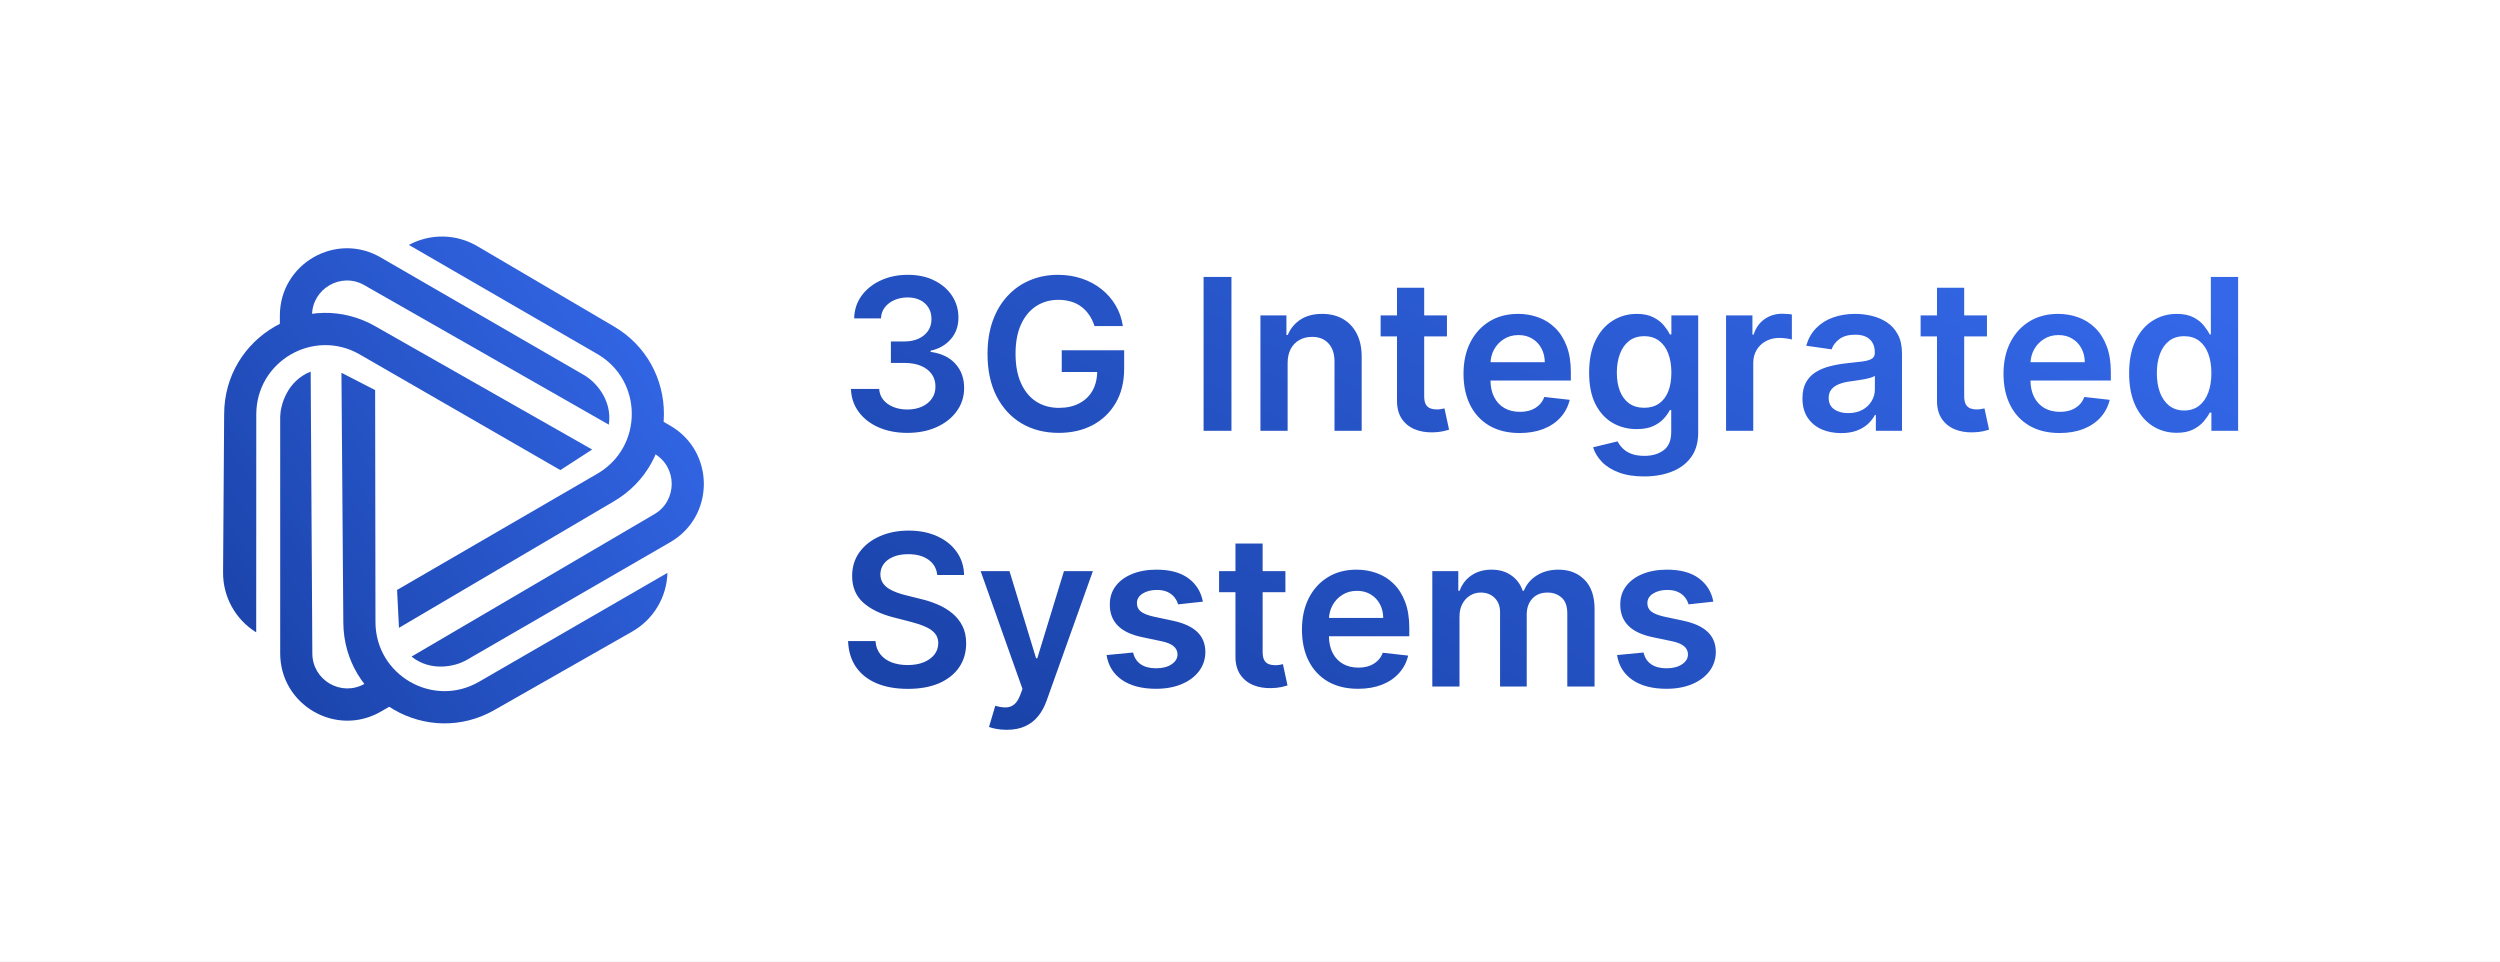
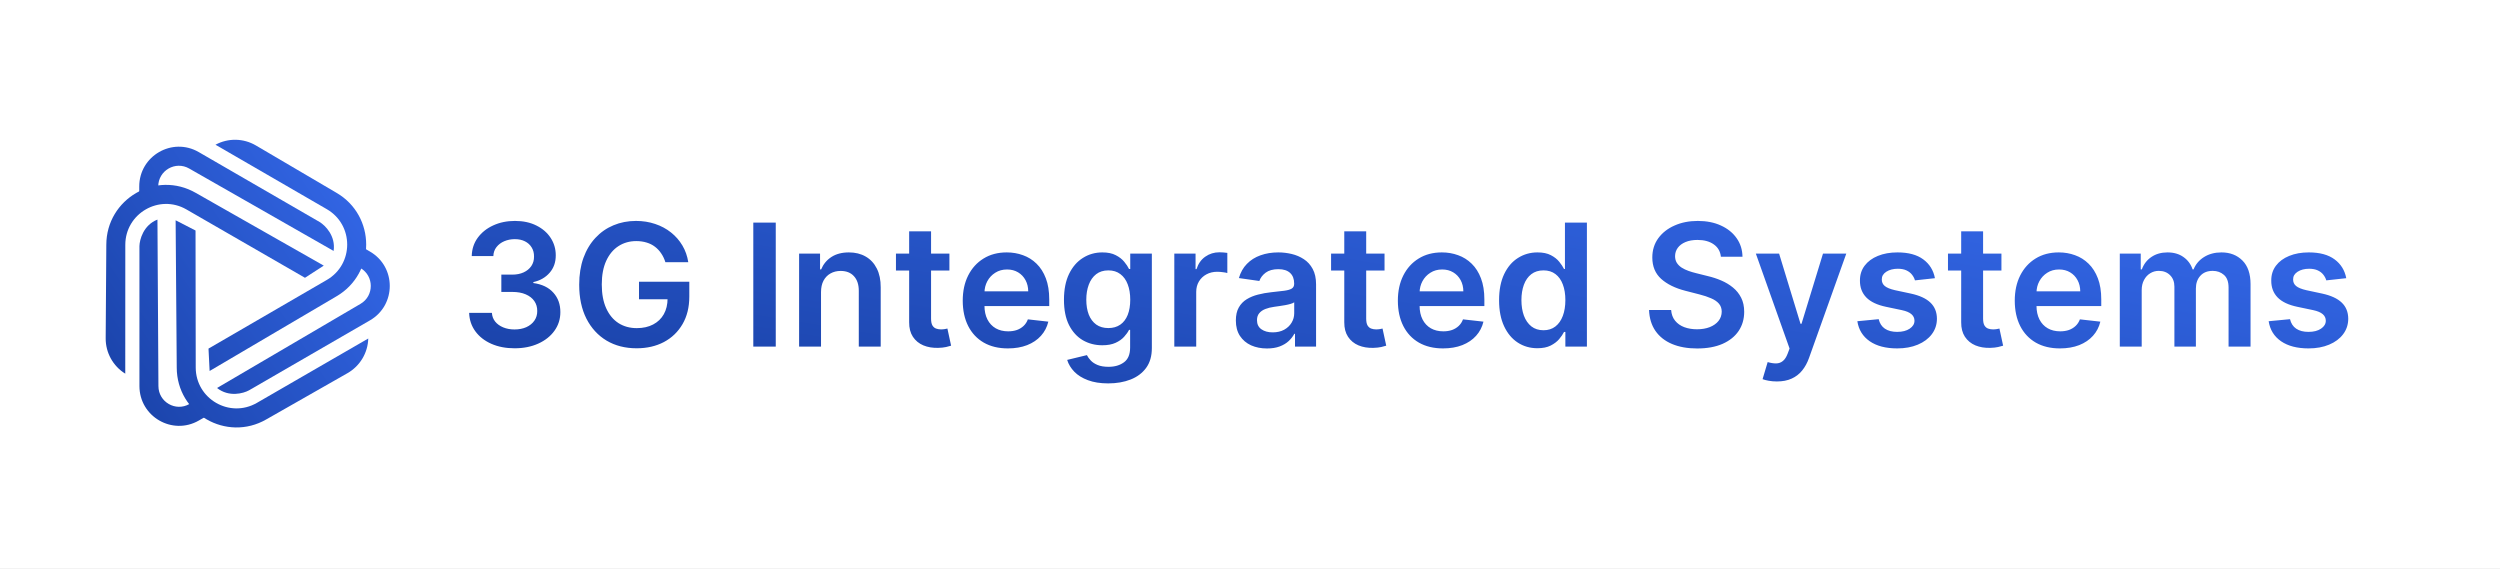
- <svg xmlns="http://www.w3.org/2000/svg" width="1300" height="500" viewBox="0 0 1300 500" fill="none">
-   <rect width="1300" height="500" fill="white" />
-   <path d="M471.82 225.094C466.195 225.094 461.195 224.13 456.82 222.203C452.471 220.276 449.034 217.594 446.508 214.156C443.982 210.719 442.641 206.747 442.484 202.242H457.172C457.302 204.404 458.018 206.292 459.32 207.906C460.622 209.495 462.354 210.732 464.516 211.617C466.677 212.503 469.099 212.945 471.781 212.945C474.646 212.945 477.185 212.451 479.398 211.461C481.612 210.445 483.344 209.039 484.594 207.242C485.844 205.445 486.456 203.375 486.43 201.031C486.456 198.609 485.831 196.474 484.555 194.625C483.279 192.776 481.43 191.331 479.008 190.289C476.612 189.247 473.721 188.727 470.336 188.727H463.266V177.555H470.336C473.122 177.555 475.557 177.073 477.641 176.109C479.75 175.146 481.404 173.792 482.602 172.047C483.799 170.276 484.385 168.232 484.359 165.914C484.385 163.648 483.878 161.682 482.836 160.016C481.82 158.323 480.375 157.008 478.5 156.07C476.651 155.133 474.477 154.664 471.977 154.664C469.529 154.664 467.263 155.107 465.18 155.992C463.096 156.878 461.417 158.141 460.141 159.781C458.865 161.396 458.188 163.323 458.109 165.562H444.164C444.268 161.083 445.557 157.151 448.031 153.766C450.531 150.354 453.865 147.698 458.031 145.797C462.198 143.87 466.872 142.906 472.055 142.906C477.393 142.906 482.029 143.909 485.961 145.914C489.919 147.893 492.979 150.562 495.141 153.922C497.302 157.281 498.383 160.992 498.383 165.055C498.409 169.56 497.081 173.336 494.398 176.383C491.742 179.43 488.253 181.422 483.93 182.359V182.984C489.555 183.766 493.865 185.849 496.859 189.234C499.88 192.594 501.378 196.773 501.352 201.773C501.352 206.253 500.076 210.263 497.523 213.805C494.997 217.32 491.508 220.081 487.055 222.086C482.628 224.091 477.549 225.094 471.82 225.094ZM569.135 169.547C568.484 167.437 567.585 165.549 566.439 163.883C565.32 162.19 563.965 160.745 562.377 159.547C560.814 158.349 559.018 157.451 556.986 156.852C554.955 156.227 552.742 155.914 550.346 155.914C546.049 155.914 542.221 156.995 538.861 159.156C535.502 161.318 532.859 164.495 530.932 168.687C529.031 172.854 528.08 177.932 528.08 183.922C528.08 189.964 529.031 195.081 530.932 199.273C532.833 203.466 535.476 206.656 538.861 208.844C542.247 211.005 546.179 212.086 550.658 212.086C554.721 212.086 558.236 211.305 561.205 209.742C564.2 208.18 566.505 205.966 568.119 203.102C569.734 200.211 570.541 196.826 570.541 192.945L573.822 193.453H552.104V182.125H584.564V191.734C584.564 198.583 583.106 204.508 580.189 209.508C577.273 214.508 573.262 218.362 568.158 221.07C563.054 223.753 557.195 225.094 550.58 225.094C543.21 225.094 536.739 223.44 531.166 220.133C525.619 216.799 521.283 212.073 518.158 205.953C515.059 199.807 513.51 192.516 513.51 184.078C513.51 177.62 514.421 171.852 516.244 166.773C518.093 161.695 520.671 157.385 523.979 153.844C527.286 150.276 531.166 147.568 535.619 145.719C540.072 143.844 544.916 142.906 550.15 142.906C554.577 142.906 558.705 143.557 562.533 144.859C566.361 146.135 569.76 147.958 572.729 150.328C575.723 152.698 578.184 155.51 580.111 158.766C582.038 162.021 583.301 165.615 583.9 169.547H569.135ZM640.355 144V224H625.863V144H640.355ZM669.564 188.844V224H655.424V164H668.939V174.195H669.643C671.023 170.836 673.223 168.167 676.244 166.187C679.291 164.208 683.054 163.219 687.533 163.219C691.674 163.219 695.281 164.104 698.354 165.875C701.452 167.646 703.848 170.211 705.541 173.57C707.26 176.93 708.106 181.005 708.08 185.797V224H693.939V187.984C693.939 183.974 692.898 180.836 690.814 178.57C688.757 176.305 685.906 175.172 682.26 175.172C679.786 175.172 677.585 175.719 675.658 176.812C673.757 177.88 672.26 179.43 671.166 181.461C670.098 183.492 669.564 185.953 669.564 188.844ZM752.416 164V174.937H717.924V164H752.416ZM726.439 149.625H740.58V205.953C740.58 207.854 740.867 209.313 741.439 210.328C742.038 211.318 742.82 211.995 743.783 212.359C744.747 212.724 745.814 212.906 746.986 212.906C747.872 212.906 748.679 212.841 749.408 212.711C750.163 212.581 750.736 212.464 751.127 212.359L753.51 223.414C752.755 223.674 751.674 223.961 750.268 224.273C748.887 224.586 747.195 224.768 745.189 224.82C741.648 224.924 738.458 224.391 735.619 223.219C732.781 222.021 730.528 220.172 728.861 217.672C727.221 215.172 726.413 212.047 726.439 208.297V149.625ZM790.16 225.172C784.145 225.172 778.949 223.922 774.574 221.422C770.225 218.896 766.879 215.328 764.535 210.719C762.191 206.083 761.02 200.628 761.02 194.352C761.02 188.18 762.191 182.763 764.535 178.102C766.905 173.414 770.212 169.768 774.457 167.164C778.702 164.534 783.689 163.219 789.418 163.219C793.116 163.219 796.605 163.818 799.887 165.016C803.194 166.187 806.111 168.01 808.637 170.484C811.189 172.958 813.194 176.109 814.652 179.937C816.111 183.74 816.84 188.271 816.84 193.531V197.867H767.66V188.336H803.285C803.259 185.628 802.673 183.219 801.527 181.109C800.382 178.974 798.78 177.294 796.723 176.07C794.691 174.846 792.322 174.234 789.613 174.234C786.723 174.234 784.184 174.937 781.996 176.344C779.809 177.724 778.103 179.547 776.879 181.812C775.681 184.052 775.069 186.513 775.043 189.195V197.516C775.043 201.005 775.681 204 776.957 206.5C778.233 208.974 780.017 210.875 782.309 212.203C784.6 213.505 787.283 214.156 790.355 214.156C792.413 214.156 794.275 213.87 795.941 213.297C797.608 212.698 799.053 211.826 800.277 210.68C801.501 209.534 802.426 208.115 803.051 206.422L816.254 207.906C815.421 211.396 813.832 214.443 811.488 217.047C809.171 219.625 806.202 221.63 802.582 223.062C798.962 224.469 794.822 225.172 790.16 225.172ZM854.896 247.75C849.818 247.75 845.456 247.06 841.811 245.68C838.165 244.326 835.235 242.503 833.021 240.211C830.808 237.919 829.271 235.38 828.412 232.594L841.146 229.508C841.719 230.68 842.553 231.839 843.646 232.984C844.74 234.156 846.212 235.12 848.061 235.875C849.936 236.656 852.292 237.047 855.131 237.047C859.141 237.047 862.462 236.07 865.092 234.117C867.722 232.19 869.037 229.013 869.037 224.586V213.219H868.334C867.605 214.677 866.537 216.174 865.131 217.711C863.751 219.247 861.915 220.536 859.623 221.578C857.357 222.62 854.506 223.141 851.068 223.141C846.459 223.141 842.279 222.06 838.529 219.898C834.805 217.711 831.837 214.456 829.623 210.133C827.436 205.784 826.342 200.341 826.342 193.805C826.342 187.216 827.436 181.656 829.623 177.125C831.837 172.568 834.818 169.117 838.568 166.773C842.318 164.404 846.498 163.219 851.107 163.219C854.623 163.219 857.514 163.818 859.779 165.016C862.071 166.187 863.894 167.607 865.248 169.273C866.602 170.914 867.631 172.464 868.334 173.922H869.115V164H883.061V224.977C883.061 230.107 881.837 234.352 879.389 237.711C876.941 241.07 873.594 243.583 869.35 245.25C865.105 246.917 860.287 247.75 854.896 247.75ZM855.014 212.047C858.008 212.047 860.561 211.318 862.67 209.859C864.779 208.401 866.381 206.305 867.475 203.57C868.568 200.836 869.115 197.555 869.115 193.727C869.115 189.951 868.568 186.643 867.475 183.805C866.407 180.966 864.818 178.766 862.709 177.203C860.626 175.615 858.061 174.82 855.014 174.82C851.863 174.82 849.232 175.641 847.123 177.281C845.014 178.922 843.425 181.174 842.357 184.039C841.29 186.878 840.756 190.107 840.756 193.727C840.756 197.398 841.29 200.615 842.357 203.375C843.451 206.109 845.053 208.245 847.162 209.781C849.298 211.292 851.915 212.047 855.014 212.047ZM897.553 224V164H911.264V174H911.889C912.982 170.536 914.857 167.867 917.514 165.992C920.196 164.091 923.256 163.141 926.693 163.141C927.475 163.141 928.347 163.18 929.311 163.258C930.3 163.31 931.12 163.401 931.771 163.531V176.539C931.173 176.331 930.222 176.148 928.92 175.992C927.644 175.81 926.407 175.719 925.209 175.719C922.631 175.719 920.313 176.279 918.256 177.398C916.225 178.492 914.623 180.016 913.451 181.969C912.279 183.922 911.693 186.174 911.693 188.727V224H897.553ZM957.357 225.211C953.555 225.211 950.131 224.534 947.084 223.18C944.063 221.799 941.667 219.768 939.896 217.086C938.152 214.404 937.279 211.096 937.279 207.164C937.279 203.779 937.904 200.979 939.154 198.766C940.404 196.552 942.11 194.781 944.271 193.453C946.433 192.125 948.868 191.122 951.576 190.445C954.311 189.742 957.136 189.234 960.053 188.922C963.568 188.557 966.42 188.232 968.607 187.945C970.795 187.633 972.383 187.164 973.373 186.539C974.389 185.888 974.896 184.885 974.896 183.531V183.297C974.896 180.354 974.024 178.076 972.279 176.461C970.535 174.846 968.021 174.039 964.74 174.039C961.277 174.039 958.529 174.794 956.498 176.305C954.493 177.815 953.139 179.599 952.436 181.656L939.232 179.781C940.274 176.135 941.993 173.089 944.389 170.641C946.785 168.167 949.714 166.318 953.178 165.094C956.641 163.844 960.469 163.219 964.662 163.219C967.553 163.219 970.43 163.557 973.295 164.234C976.16 164.911 978.777 166.031 981.146 167.594C983.516 169.13 985.417 171.227 986.85 173.883C988.308 176.539 989.037 179.859 989.037 183.844V224H975.443V215.758H974.975C974.115 217.424 972.904 218.987 971.342 220.445C969.805 221.878 967.865 223.036 965.521 223.922C963.204 224.781 960.482 225.211 957.357 225.211ZM961.029 214.82C963.868 214.82 966.329 214.26 968.412 213.141C970.495 211.995 972.097 210.484 973.217 208.609C974.363 206.734 974.936 204.69 974.936 202.477V195.406C974.493 195.771 973.738 196.109 972.67 196.422C971.628 196.734 970.456 197.008 969.154 197.242C967.852 197.477 966.563 197.685 965.287 197.867C964.011 198.049 962.904 198.206 961.967 198.336C959.857 198.622 957.969 199.091 956.303 199.742C954.636 200.393 953.321 201.305 952.357 202.477C951.394 203.622 950.912 205.107 950.912 206.93C950.912 209.534 951.863 211.5 953.764 212.828C955.665 214.156 958.087 214.82 961.029 214.82ZM1033.22 164V174.937H998.725V164H1033.22ZM1007.24 149.625H1021.38V205.953C1021.38 207.854 1021.67 209.313 1022.24 210.328C1022.84 211.318 1023.62 211.995 1024.58 212.359C1025.55 212.724 1026.62 212.906 1027.79 212.906C1028.67 212.906 1029.48 212.841 1030.21 212.711C1030.96 212.581 1031.54 212.464 1031.93 212.359L1034.31 223.414C1033.56 223.674 1032.47 223.961 1031.07 224.273C1029.69 224.586 1028 224.768 1025.99 224.82C1022.45 224.924 1019.26 224.391 1016.42 223.219C1013.58 222.021 1011.33 220.172 1009.66 217.672C1008.02 215.172 1007.21 212.047 1007.24 208.297V149.625ZM1070.96 225.172C1064.95 225.172 1059.75 223.922 1055.38 221.422C1051.03 218.896 1047.68 215.328 1045.34 210.719C1042.99 206.083 1041.82 200.628 1041.82 194.352C1041.82 188.18 1042.99 182.763 1045.34 178.102C1047.71 173.414 1051.01 169.768 1055.26 167.164C1059.5 164.534 1064.49 163.219 1070.22 163.219C1073.92 163.219 1077.41 163.818 1080.69 165.016C1083.99 166.187 1086.91 168.01 1089.44 170.484C1091.99 172.958 1093.99 176.109 1095.45 179.937C1096.91 183.74 1097.64 188.271 1097.64 193.531V197.867H1048.46V188.336H1084.09C1084.06 185.628 1083.47 183.219 1082.33 181.109C1081.18 178.974 1079.58 177.294 1077.52 176.07C1075.49 174.846 1073.12 174.234 1070.41 174.234C1067.52 174.234 1064.98 174.937 1062.8 176.344C1060.61 177.724 1058.9 179.547 1057.68 181.812C1056.48 184.052 1055.87 186.513 1055.84 189.195V197.516C1055.84 201.005 1056.48 204 1057.76 206.5C1059.03 208.974 1060.82 210.875 1063.11 212.203C1065.4 213.505 1068.08 214.156 1071.16 214.156C1073.21 214.156 1075.08 213.87 1076.74 213.297C1078.41 212.698 1079.85 211.826 1081.08 210.68C1082.3 209.534 1083.23 208.115 1083.85 206.422L1097.05 207.906C1096.22 211.396 1094.63 214.443 1092.29 217.047C1089.97 219.625 1087 221.63 1083.38 223.062C1079.76 224.469 1075.62 225.172 1070.96 225.172ZM1131.87 225.055C1127.16 225.055 1122.94 223.844 1119.21 221.422C1115.49 219 1112.55 215.484 1110.38 210.875C1108.22 206.266 1107.14 200.667 1107.14 194.078C1107.14 187.411 1108.24 181.786 1110.42 177.203C1112.64 172.594 1115.62 169.117 1119.37 166.773C1123.12 164.404 1127.3 163.219 1131.91 163.219C1135.42 163.219 1138.31 163.818 1140.58 165.016C1142.85 166.187 1144.64 167.607 1145.97 169.273C1147.3 170.914 1148.33 172.464 1149.06 173.922H1149.64V144H1163.82V224H1149.92V214.547H1149.06C1148.33 216.005 1147.27 217.555 1145.89 219.195C1144.51 220.81 1142.69 222.19 1140.42 223.336C1138.16 224.482 1135.31 225.055 1131.87 225.055ZM1135.81 213.453C1138.81 213.453 1141.36 212.646 1143.47 211.031C1145.58 209.391 1147.18 207.112 1148.28 204.195C1149.37 201.279 1149.92 197.88 1149.92 194C1149.92 190.12 1149.37 186.747 1148.28 183.883C1147.21 181.018 1145.62 178.792 1143.51 177.203C1141.43 175.615 1138.86 174.82 1135.81 174.82C1132.66 174.82 1130.03 175.641 1127.92 177.281C1125.81 178.922 1124.23 181.187 1123.16 184.078C1122.09 186.969 1121.56 190.276 1121.56 194C1121.56 197.75 1122.09 201.096 1123.16 204.039C1124.25 206.956 1125.85 209.26 1127.96 210.953C1130.1 212.62 1132.72 213.453 1135.81 213.453ZM487.367 298.992C487.003 295.581 485.466 292.924 482.758 291.023C480.076 289.122 476.586 288.172 472.289 288.172C469.268 288.172 466.677 288.628 464.516 289.539C462.354 290.451 460.701 291.687 459.555 293.25C458.409 294.812 457.823 296.596 457.797 298.602C457.797 300.268 458.174 301.714 458.93 302.937C459.711 304.161 460.766 305.203 462.094 306.062C463.422 306.896 464.893 307.599 466.508 308.172C468.122 308.745 469.75 309.227 471.391 309.617L478.891 311.492C481.911 312.195 484.815 313.146 487.602 314.344C490.414 315.542 492.927 317.052 495.141 318.875C497.38 320.698 499.151 322.898 500.453 325.477C501.755 328.055 502.406 331.076 502.406 334.539C502.406 339.227 501.208 343.354 498.813 346.922C496.417 350.464 492.953 353.237 488.422 355.242C483.917 357.221 478.461 358.211 472.055 358.211C465.831 358.211 460.427 357.247 455.844 355.32C451.286 353.393 447.719 350.581 445.141 346.883C442.589 343.185 441.208 338.68 441 333.367H455.258C455.466 336.154 456.326 338.471 457.836 340.32C459.346 342.169 461.313 343.549 463.734 344.461C466.182 345.372 468.917 345.828 471.938 345.828C475.089 345.828 477.849 345.359 480.219 344.422C482.615 343.458 484.49 342.13 485.844 340.437C487.198 338.719 487.888 336.714 487.914 334.422C487.888 332.339 487.276 330.62 486.078 329.266C484.88 327.885 483.201 326.74 481.039 325.828C478.904 324.891 476.404 324.057 473.539 323.328L464.438 320.984C457.849 319.292 452.641 316.727 448.813 313.289C445.01 309.826 443.109 305.229 443.109 299.5C443.109 294.786 444.385 290.659 446.938 287.117C449.516 283.576 453.018 280.828 457.445 278.875C461.872 276.896 466.885 275.906 472.484 275.906C478.161 275.906 483.135 276.896 487.406 278.875C491.703 280.828 495.076 283.549 497.523 287.039C499.971 290.503 501.234 294.487 501.312 298.992H487.367ZM523.49 379.5C521.563 379.5 519.779 379.344 518.139 379.031C516.524 378.745 515.235 378.406 514.271 378.016L517.553 367C519.61 367.599 521.446 367.885 523.061 367.859C524.675 367.833 526.094 367.326 527.318 366.336C528.568 365.372 529.623 363.758 530.482 361.492L531.693 358.25L509.936 297H524.936L538.764 342.312H539.389L553.256 297H568.295L544.271 364.266C543.152 367.443 541.667 370.164 539.818 372.43C537.969 374.721 535.704 376.466 533.021 377.664C530.365 378.888 527.188 379.5 523.49 379.5ZM625.502 312.859L612.611 314.266C612.247 312.964 611.609 311.74 610.697 310.594C609.812 309.448 608.614 308.523 607.104 307.82C605.593 307.117 603.744 306.766 601.557 306.766C598.614 306.766 596.14 307.404 594.135 308.68C592.156 309.956 591.179 311.609 591.205 313.641C591.179 315.385 591.817 316.805 593.119 317.898C594.447 318.992 596.635 319.891 599.682 320.594L609.916 322.781C615.593 324.005 619.812 325.945 622.572 328.602C625.359 331.258 626.765 334.734 626.791 339.031C626.765 342.807 625.658 346.141 623.471 349.031C621.309 351.896 618.301 354.135 614.447 355.75C610.593 357.365 606.166 358.172 601.166 358.172C593.822 358.172 587.911 356.635 583.432 353.562C578.952 350.464 576.283 346.154 575.424 340.633L589.213 339.305C589.838 342.013 591.166 344.057 593.197 345.437C595.229 346.818 597.872 347.508 601.127 347.508C604.486 347.508 607.182 346.818 609.213 345.437C611.27 344.057 612.299 342.352 612.299 340.32C612.299 338.602 611.635 337.182 610.307 336.062C609.005 334.943 606.973 334.083 604.213 333.484L593.979 331.336C588.223 330.138 583.965 328.12 581.205 325.281C578.445 322.417 577.077 318.797 577.104 314.422C577.077 310.724 578.08 307.521 580.111 304.812C582.169 302.078 585.02 299.969 588.666 298.484C592.338 296.974 596.57 296.219 601.361 296.219C608.393 296.219 613.926 297.716 617.963 300.711C622.025 303.706 624.538 307.755 625.502 312.859ZM668.412 297V307.937H633.92V297H668.412ZM642.436 282.625H656.576V338.953C656.576 340.854 656.863 342.313 657.436 343.328C658.035 344.318 658.816 344.995 659.779 345.359C660.743 345.724 661.811 345.906 662.982 345.906C663.868 345.906 664.675 345.841 665.404 345.711C666.16 345.581 666.732 345.464 667.123 345.359L669.506 356.414C668.751 356.674 667.67 356.961 666.264 357.273C664.883 357.586 663.191 357.768 661.186 357.82C657.644 357.924 654.454 357.391 651.615 356.219C648.777 355.021 646.524 353.172 644.857 350.672C643.217 348.172 642.41 345.047 642.436 341.297V282.625ZM706.156 358.172C700.141 358.172 694.945 356.922 690.57 354.422C686.221 351.896 682.875 348.328 680.531 343.719C678.188 339.083 677.016 333.628 677.016 327.352C677.016 321.18 678.188 315.763 680.531 311.102C682.901 306.414 686.208 302.768 690.453 300.164C694.698 297.534 699.685 296.219 705.414 296.219C709.112 296.219 712.602 296.818 715.883 298.016C719.19 299.187 722.107 301.01 724.633 303.484C727.185 305.958 729.19 309.109 730.648 312.937C732.107 316.74 732.836 321.271 732.836 326.531V330.867H683.656V321.336H719.281C719.255 318.628 718.669 316.219 717.523 314.109C716.378 311.974 714.776 310.294 712.719 309.07C710.688 307.846 708.318 307.234 705.609 307.234C702.719 307.234 700.18 307.937 697.992 309.344C695.805 310.724 694.099 312.547 692.875 314.812C691.677 317.052 691.065 319.513 691.039 322.195V330.516C691.039 334.005 691.677 337 692.953 339.5C694.229 341.974 696.013 343.875 698.305 345.203C700.596 346.505 703.279 347.156 706.352 347.156C708.409 347.156 710.271 346.87 711.938 346.297C713.604 345.698 715.049 344.826 716.273 343.68C717.497 342.534 718.422 341.115 719.047 339.422L732.25 340.906C731.417 344.396 729.828 347.443 727.484 350.047C725.167 352.625 722.198 354.63 718.578 356.062C714.958 357.469 710.818 358.172 706.156 358.172ZM744.799 357V297H758.314V307.195H759.018C760.268 303.758 762.338 301.076 765.229 299.148C768.119 297.195 771.57 296.219 775.58 296.219C779.643 296.219 783.067 297.208 785.854 299.187C788.666 301.141 790.645 303.81 791.791 307.195H792.416C793.744 303.862 795.984 301.206 799.135 299.227C802.312 297.221 806.075 296.219 810.424 296.219C815.945 296.219 820.45 297.964 823.939 301.453C827.429 304.943 829.174 310.034 829.174 316.727V357H814.994V318.914C814.994 315.19 814.005 312.469 812.025 310.75C810.046 309.005 807.624 308.133 804.76 308.133C801.348 308.133 798.679 309.201 796.752 311.336C794.851 313.445 793.9 316.193 793.9 319.578V357H780.033V318.328C780.033 315.229 779.096 312.755 777.221 310.906C775.372 309.057 772.95 308.133 769.955 308.133C767.924 308.133 766.075 308.654 764.408 309.695C762.742 310.711 761.413 312.156 760.424 314.031C759.434 315.88 758.939 318.042 758.939 320.516V357H744.799ZM890.941 312.859L878.051 314.266C877.686 312.964 877.048 311.74 876.137 310.594C875.251 309.448 874.053 308.523 872.543 307.82C871.033 307.117 869.184 306.766 866.996 306.766C864.053 306.766 861.579 307.404 859.574 308.68C857.595 309.956 856.618 311.609 856.645 313.641C856.618 315.385 857.257 316.805 858.559 317.898C859.887 318.992 862.074 319.891 865.121 320.594L875.355 322.781C881.033 324.005 885.251 325.945 888.012 328.602C890.798 331.258 892.204 334.734 892.23 339.031C892.204 342.807 891.098 346.141 888.91 349.031C886.749 351.896 883.741 354.135 879.887 355.75C876.033 357.365 871.605 358.172 866.605 358.172C859.262 358.172 853.35 356.635 848.871 353.562C844.392 350.464 841.723 346.154 840.863 340.633L854.652 339.305C855.277 342.013 856.605 344.057 858.637 345.437C860.668 346.818 863.311 347.508 866.566 347.508C869.926 347.508 872.621 346.818 874.652 345.437C876.71 344.057 877.738 342.352 877.738 340.32C877.738 338.602 877.074 337.182 875.746 336.062C874.444 334.943 872.413 334.083 869.652 333.484L859.418 331.336C853.663 330.138 849.405 328.12 846.645 325.281C843.884 322.417 842.517 318.797 842.543 314.422C842.517 310.724 843.52 307.521 845.551 304.812C847.608 302.078 850.46 299.969 854.105 298.484C857.777 296.974 862.009 296.219 866.801 296.219C873.832 296.219 879.366 297.716 883.402 300.711C887.465 303.706 889.978 307.755 890.941 312.859Z" fill="url(#paint0_linear_47_21)" />
-   <path fill-rule="evenodd" clip-rule="evenodd" d="M310.601 184.085L212.623 127.361C223.763 121.331 237.238 121.568 248.16 127.986L318.962 169.586C353.98 189.86 354.01 240.495 319.015 260.809L207.464 326.464L206.481 306.765L310.636 246.32C334.511 232.461 334.491 197.916 310.601 184.085Z" fill="url(#paint1_linear_47_21)" />
-   <path fill-rule="evenodd" clip-rule="evenodd" d="M249.054 354.532L347.074 297.881C346.715 310.562 339.773 322.134 328.765 328.403L257.405 369.036C222.372 389.284 178.59 363.992 178.528 323.47L177.553 193.853L195.072 202.85L195.241 323.445C195.283 351.09 225.153 368.346 249.054 354.532Z" fill="url(#paint2_linear_47_21)" />
-   <path fill-rule="evenodd" clip-rule="evenodd" d="M133.271 215.45L133.229 328.825C122.447 322.174 115.915 310.364 116.001 297.678L116.558 215.444C116.573 174.923 160.326 149.58 195.382 169.787L307.908 233.75L291.372 244.452L187.048 184.301C163.131 170.515 133.281 187.805 133.271 215.45Z" fill="url(#paint3_linear_47_21)" />
-   <path d="M145.529 164.106C145.529 137.188 174.612 120.365 197.879 133.824L304.3 195.383C309.215 198.368 318.555 207.637 316.588 220.831L189.523 148.325C177.398 141.311 162.242 150.078 162.242 164.106V174.285L145.529 176.255L145.529 164.106Z" fill="url(#paint4_linear_47_21)" />
-   <path d="M198.052 370.02C174.785 383.478 145.702 366.655 145.702 339.738L145.702 216.619C145.825 210.861 149.167 198.123 161.554 193.232L162.415 339.738C162.415 353.765 177.571 362.532 189.696 355.518L198.494 350.429L208.554 363.945L198.052 370.02Z" fill="url(#paint5_linear_47_21)" />
-   <path d="M348.55 221.362C371.817 234.821 371.817 268.468 348.55 281.927L242.129 343.486C237.091 346.258 224.409 349.727 213.988 341.424L340.194 267.425C352.319 260.412 352.319 242.877 340.194 235.864L331.395 230.774L338.048 215.288L348.55 221.362Z" fill="url(#paint6_linear_47_21)" />
+ <svg xmlns="http://www.w3.org/2000/svg" width="2200" height="500" viewBox="0 0 2200 500" fill="none">
+   <rect width="2200" height="500" fill="white" />
+   <path d="M452.846 306.491C445.175 306.491 438.357 305.178 432.391 302.55C426.461 299.922 421.773 296.264 418.329 291.577C414.884 286.889 413.055 281.474 412.842 275.33H432.871C433.048 278.278 434.025 280.852 435.8 283.054C437.576 285.22 439.938 286.907 442.885 288.114C445.832 289.322 449.135 289.925 452.793 289.925C456.699 289.925 460.161 289.251 463.18 287.901C466.198 286.516 468.56 284.599 470.264 282.148C471.969 279.698 472.803 276.875 472.768 273.679C472.803 270.376 471.951 267.464 470.211 264.943C468.471 262.422 465.95 260.451 462.647 259.031C459.38 257.61 455.438 256.9 450.822 256.9H441.18V241.665H450.822C454.621 241.665 457.942 241.009 460.783 239.695C463.659 238.381 465.914 236.534 467.548 234.155C469.181 231.74 469.98 228.952 469.945 225.792C469.98 222.702 469.288 220.021 467.867 217.749C466.482 215.44 464.511 213.647 461.955 212.369C459.433 211.09 456.468 210.451 453.059 210.451C449.721 210.451 446.631 211.055 443.79 212.262C440.95 213.469 438.659 215.192 436.919 217.429C435.179 219.631 434.256 222.259 434.149 225.312H415.133C415.275 219.205 417.033 213.842 420.406 209.226C423.815 204.574 428.361 200.952 434.043 198.359C439.724 195.732 446.099 194.418 453.165 194.418C460.445 194.418 466.766 195.785 472.129 198.519C477.526 201.218 481.699 204.858 484.646 209.439C487.594 214.02 489.067 219.08 489.067 224.62C489.103 230.763 487.292 235.913 483.634 240.067C480.012 244.222 475.254 246.939 469.359 248.217V249.07C477.029 250.135 482.906 252.976 486.99 257.592C491.109 262.173 493.151 267.873 493.116 274.691C493.116 280.799 491.376 286.268 487.896 291.097C484.451 295.891 479.692 299.656 473.62 302.39C467.583 305.124 460.658 306.491 452.846 306.491ZM585.547 230.746C584.66 227.869 583.434 225.295 581.872 223.022C580.345 220.714 578.498 218.743 576.332 217.109C574.202 215.476 571.751 214.251 568.981 213.434C566.211 212.582 563.193 212.156 559.926 212.156C554.067 212.156 548.846 213.629 544.265 216.577C539.684 219.524 536.08 223.857 533.452 229.574C530.86 235.256 529.564 242.18 529.564 250.348C529.564 258.587 530.86 265.565 533.452 271.282C536.045 276.999 539.649 281.349 544.265 284.332C548.882 287.28 554.244 288.754 560.352 288.754C565.892 288.754 570.686 287.688 574.734 285.558C578.818 283.427 581.961 280.408 584.162 276.502C586.364 272.56 587.465 267.944 587.465 262.653L591.939 263.345H562.323V247.898H606.588V261.001C606.588 270.341 604.599 278.42 600.622 285.238C596.645 292.056 591.176 297.312 584.216 301.005C577.256 304.663 569.265 306.491 560.246 306.491C550.196 306.491 541.371 304.237 533.772 299.727C526.208 295.181 520.295 288.736 516.034 280.391C511.808 272.01 509.695 262.067 509.695 250.561C509.695 241.754 510.938 233.888 513.424 226.964C515.945 220.039 519.461 214.162 523.971 209.332C528.481 204.467 533.772 200.774 539.844 198.253C545.917 195.696 552.522 194.418 559.66 194.418C565.697 194.418 571.325 195.305 576.545 197.081C581.765 198.821 586.4 201.307 590.448 204.538C594.532 207.77 597.888 211.605 600.515 216.044C603.143 220.483 604.866 225.384 605.682 230.746H585.547ZM682.667 195.909V305H662.904V195.909H682.667ZM722.497 257.06V305H703.214V223.182H721.645V237.085H722.604C724.486 232.504 727.486 228.864 731.606 226.165C735.76 223.466 740.892 222.116 747 222.116C752.646 222.116 757.564 223.324 761.755 225.739C765.981 228.153 769.248 231.651 771.556 236.232C773.9 240.813 775.054 246.371 775.018 252.905V305H755.736V255.888C755.736 250.419 754.315 246.14 751.474 243.05C748.669 239.961 744.78 238.416 739.809 238.416C736.435 238.416 733.434 239.162 730.807 240.653C728.214 242.109 726.172 244.222 724.681 246.992C723.225 249.762 722.497 253.118 722.497 257.06ZM835.476 223.182V238.097H788.442V223.182H835.476ZM800.054 203.58H819.336V280.391C819.336 282.983 819.727 284.972 820.508 286.357C821.325 287.706 822.39 288.629 823.704 289.126C825.018 289.624 826.474 289.872 828.072 289.872C829.28 289.872 830.381 289.783 831.375 289.606C832.405 289.428 833.186 289.268 833.719 289.126L836.968 304.201C835.938 304.556 834.464 304.947 832.547 305.373C830.665 305.799 828.356 306.048 825.622 306.119C820.792 306.261 816.442 305.533 812.572 303.935C808.701 302.301 805.629 299.78 803.356 296.371C801.119 292.962 800.018 288.7 800.054 283.587V203.58ZM886.946 306.598C878.743 306.598 871.658 304.893 865.692 301.484C859.762 298.04 855.199 293.175 852.002 286.889C848.806 280.568 847.208 273.129 847.208 264.57C847.208 256.154 848.806 248.768 852.002 242.411C855.234 236.019 859.744 231.048 865.532 227.496C871.321 223.91 878.121 222.116 885.934 222.116C890.976 222.116 895.735 222.933 900.209 224.567C904.719 226.165 908.696 228.651 912.141 232.024C915.621 235.398 918.355 239.695 920.344 244.915C922.333 250.099 923.327 256.278 923.327 263.452V269.364H856.264V256.367H904.843C904.808 252.674 904.009 249.389 902.446 246.513C900.884 243.601 898.7 241.31 895.895 239.641C893.125 237.972 889.893 237.138 886.2 237.138C882.258 237.138 878.796 238.097 875.813 240.014C872.83 241.896 870.504 244.382 868.835 247.472C867.201 250.526 866.367 253.881 866.331 257.539V268.885C866.331 273.643 867.201 277.727 868.941 281.136C870.681 284.51 873.114 287.102 876.239 288.913C879.364 290.689 883.022 291.577 887.212 291.577C890.017 291.577 892.556 291.186 894.829 290.405C897.102 289.588 899.073 288.398 900.742 286.836C902.411 285.273 903.672 283.338 904.524 281.03L922.528 283.054C921.392 287.812 919.225 291.967 916.029 295.518C912.869 299.034 908.821 301.768 903.885 303.722C898.949 305.639 893.302 306.598 886.946 306.598ZM975.222 337.386C968.298 337.386 962.35 336.445 957.378 334.563C952.406 332.717 948.411 330.231 945.393 327.106C942.374 323.981 940.279 320.518 939.107 316.719L956.472 312.511C957.254 314.109 958.39 315.689 959.882 317.251C961.373 318.849 963.379 320.163 965.901 321.193C968.458 322.259 971.671 322.791 975.542 322.791C981.011 322.791 985.539 321.46 989.125 318.796C992.712 316.168 994.505 311.836 994.505 305.799V290.298H993.546C992.552 292.287 991.096 294.329 989.178 296.424C987.296 298.519 984.793 300.277 981.668 301.697C978.578 303.118 974.69 303.828 970.002 303.828C963.717 303.828 958.017 302.354 952.904 299.407C947.825 296.424 943.777 291.985 940.759 286.09C937.776 280.16 936.284 272.738 936.284 263.825C936.284 254.84 937.776 247.259 940.759 241.08C943.777 234.865 947.843 230.16 952.957 226.964C958.07 223.732 963.77 222.116 970.056 222.116C974.85 222.116 978.791 222.933 981.881 224.567C985.006 226.165 987.492 228.1 989.338 230.373C991.185 232.61 992.588 234.723 993.546 236.712H994.612V223.182H1013.63V306.332C1013.63 313.327 1011.96 319.116 1008.62 323.697C1005.28 328.278 1000.72 331.705 994.931 333.977C989.143 336.25 982.573 337.386 975.222 337.386ZM975.382 288.7C979.466 288.7 982.946 287.706 985.823 285.717C988.699 283.729 990.883 280.87 992.374 277.141C993.866 273.413 994.612 268.938 994.612 263.718C994.612 258.569 993.866 254.059 992.374 250.188C990.919 246.317 988.752 243.317 985.876 241.186C983.035 239.02 979.537 237.937 975.382 237.937C971.085 237.937 967.499 239.055 964.622 241.293C961.746 243.53 959.58 246.602 958.124 250.508C956.668 254.379 955.94 258.782 955.94 263.718C955.94 268.725 956.668 273.111 958.124 276.875C959.615 280.604 961.799 283.516 964.676 285.611C967.588 287.67 971.156 288.7 975.382 288.7ZM1033.39 305V223.182H1052.09V236.818H1052.94C1054.43 232.095 1056.99 228.455 1060.61 225.898C1064.27 223.306 1068.44 222.01 1073.13 222.01C1074.19 222.01 1075.38 222.063 1076.7 222.17C1078.05 222.241 1079.16 222.365 1080.05 222.543V240.281C1079.24 239.996 1077.94 239.748 1076.16 239.535C1074.42 239.286 1072.74 239.162 1071.1 239.162C1067.59 239.162 1064.43 239.925 1061.62 241.452C1058.85 242.944 1056.67 245.021 1055.07 247.685C1053.47 250.348 1052.67 253.42 1052.67 256.9V305H1033.39ZM1114.94 306.651C1109.76 306.651 1105.09 305.728 1100.93 303.881C1096.81 301.999 1093.55 299.229 1091.13 295.572C1088.75 291.914 1087.56 287.404 1087.56 282.042C1087.56 277.425 1088.41 273.608 1090.12 270.589C1091.82 267.571 1094.15 265.156 1097.1 263.345C1100.04 261.534 1103.37 260.167 1107.06 259.244C1110.79 258.285 1114.64 257.592 1118.62 257.166C1123.41 256.669 1127.3 256.225 1130.28 255.835C1133.27 255.408 1135.43 254.769 1136.78 253.917C1138.17 253.029 1138.86 251.662 1138.86 249.815V249.496C1138.86 245.483 1137.67 242.376 1135.29 240.174C1132.91 237.972 1129.48 236.871 1125.01 236.871C1120.29 236.871 1116.54 237.901 1113.77 239.961C1111.04 242.021 1109.19 244.453 1108.23 247.259L1090.23 244.702C1091.65 239.73 1093.99 235.575 1097.26 232.237C1100.52 228.864 1104.52 226.342 1109.24 224.673C1113.97 222.969 1119.19 222.116 1124.9 222.116C1128.84 222.116 1132.77 222.578 1136.67 223.501C1140.58 224.425 1144.15 225.952 1147.38 228.082C1150.61 230.178 1153.21 233.036 1155.16 236.658C1157.15 240.281 1158.14 244.808 1158.14 250.241V305H1139.6V293.761H1138.97C1137.79 296.033 1136.14 298.164 1134.01 300.153C1131.92 302.106 1129.27 303.686 1126.07 304.893C1122.91 306.065 1119.2 306.651 1114.94 306.651ZM1119.95 292.482C1123.82 292.482 1127.18 291.719 1130.02 290.192C1132.86 288.629 1135.04 286.57 1136.57 284.013C1138.13 281.456 1138.91 278.668 1138.91 275.65V266.009C1138.31 266.506 1137.28 266.967 1135.82 267.393C1134.4 267.82 1132.8 268.192 1131.03 268.512C1129.25 268.832 1127.5 269.116 1125.76 269.364C1124.02 269.613 1122.51 269.826 1121.23 270.004C1118.35 270.394 1115.78 271.033 1113.5 271.921C1111.23 272.809 1109.44 274.052 1108.12 275.65C1106.81 277.212 1106.15 279.237 1106.15 281.722C1106.15 285.273 1107.45 287.955 1110.04 289.766C1112.63 291.577 1115.94 292.482 1119.95 292.482ZM1218.39 223.182V238.097H1171.35V223.182H1218.39ZM1182.96 203.58H1202.25V280.391C1202.25 282.983 1202.64 284.972 1203.42 286.357C1204.24 287.706 1205.3 288.629 1206.61 289.126C1207.93 289.624 1209.38 289.872 1210.98 289.872C1212.19 289.872 1213.29 289.783 1214.28 289.606C1215.31 289.428 1216.1 289.268 1216.63 289.126L1219.88 304.201C1218.85 304.556 1217.37 304.947 1215.46 305.373C1213.57 305.799 1211.27 306.048 1208.53 306.119C1203.7 306.261 1199.35 305.533 1195.48 303.935C1191.61 302.301 1188.54 299.78 1186.27 296.371C1184.03 292.962 1182.93 288.7 1182.96 283.587V203.58ZM1269.86 306.598C1261.65 306.598 1254.57 304.893 1248.6 301.484C1242.67 298.04 1238.11 293.175 1234.91 286.889C1231.72 280.568 1230.12 273.129 1230.12 264.57C1230.12 256.154 1231.72 248.768 1234.91 242.411C1238.14 236.019 1242.65 231.048 1248.44 227.496C1254.23 223.91 1261.03 222.116 1268.84 222.116C1273.89 222.116 1278.64 222.933 1283.12 224.567C1287.63 226.165 1291.61 228.651 1295.05 232.024C1298.53 235.398 1301.27 239.695 1303.25 244.915C1305.24 250.099 1306.24 256.278 1306.24 263.452V269.364H1239.17V256.367H1287.75C1287.72 252.674 1286.92 249.389 1285.36 246.513C1283.79 243.601 1281.61 241.31 1278.8 239.641C1276.03 237.972 1272.8 237.138 1269.11 237.138C1265.17 237.138 1261.71 238.097 1258.72 240.014C1255.74 241.896 1253.41 244.382 1251.75 247.472C1250.11 250.526 1249.28 253.881 1249.24 257.539V268.885C1249.24 273.643 1250.11 277.727 1251.85 281.136C1253.59 284.51 1256.02 287.102 1259.15 288.913C1262.27 290.689 1265.93 291.577 1270.12 291.577C1272.93 291.577 1275.47 291.186 1277.74 290.405C1280.01 289.588 1281.98 288.398 1283.65 286.836C1285.32 285.273 1286.58 283.338 1287.43 281.03L1305.44 283.054C1304.3 287.812 1302.14 291.967 1298.94 295.518C1295.78 299.034 1291.73 301.768 1286.79 303.722C1281.86 305.639 1276.21 306.598 1269.86 306.598ZM1352.91 306.438C1346.48 306.438 1340.73 304.787 1335.65 301.484C1330.58 298.182 1326.56 293.388 1323.62 287.102C1320.67 280.817 1319.19 273.182 1319.19 264.197C1319.19 255.107 1320.69 247.436 1323.67 241.186C1326.69 234.901 1330.75 230.16 1335.87 226.964C1340.98 223.732 1346.68 222.116 1352.97 222.116C1357.76 222.116 1361.7 222.933 1364.79 224.567C1367.88 226.165 1370.33 228.1 1372.14 230.373C1373.95 232.61 1375.36 234.723 1376.35 236.712H1377.15V195.909H1396.48V305H1377.52V292.109H1376.35C1375.36 294.098 1373.92 296.211 1372.04 298.448C1370.15 300.65 1367.67 302.532 1364.58 304.094C1361.49 305.657 1357.6 306.438 1352.91 306.438ZM1358.29 290.618C1362.38 290.618 1365.86 289.517 1368.73 287.315C1371.61 285.078 1373.79 281.971 1375.28 277.994C1376.78 274.016 1377.52 269.382 1377.52 264.091C1377.52 258.8 1376.78 254.201 1375.28 250.295C1373.83 246.388 1371.66 243.352 1368.79 241.186C1365.95 239.02 1362.45 237.937 1358.29 237.937C1354 237.937 1350.41 239.055 1347.53 241.293C1344.66 243.53 1342.49 246.619 1341.03 250.561C1339.58 254.503 1338.85 259.013 1338.85 264.091C1338.85 269.205 1339.58 273.768 1341.03 277.781C1342.53 281.758 1344.71 284.901 1347.59 287.209C1350.5 289.482 1354.07 290.618 1358.29 290.618ZM1514.38 225.898C1513.88 221.246 1511.79 217.624 1508.09 215.032C1504.44 212.44 1499.68 211.143 1493.82 211.143C1489.7 211.143 1486.16 211.765 1483.22 213.008C1480.27 214.251 1478.01 215.937 1476.45 218.068C1474.89 220.199 1474.09 222.631 1474.06 225.366C1474.06 227.638 1474.57 229.609 1475.6 231.278C1476.67 232.947 1478.1 234.368 1479.91 235.54C1481.73 236.676 1483.73 237.635 1485.93 238.416C1488.14 239.197 1490.35 239.854 1492.59 240.387L1502.82 242.944C1506.94 243.903 1510.9 245.199 1514.7 246.832C1518.53 248.466 1521.96 250.526 1524.98 253.011C1528.03 255.497 1530.45 258.498 1532.22 262.013C1534 265.529 1534.89 269.648 1534.89 274.371C1534.89 280.763 1533.25 286.392 1529.99 291.257C1526.72 296.087 1522 299.869 1515.82 302.603C1509.67 305.302 1502.23 306.651 1493.5 306.651C1485.01 306.651 1477.64 305.337 1471.39 302.71C1465.18 300.082 1460.31 296.246 1456.8 291.204C1453.32 286.161 1451.43 280.018 1451.15 272.773H1470.59C1470.88 276.573 1472.05 279.734 1474.11 282.255C1476.17 284.776 1478.85 286.658 1482.15 287.901C1485.49 289.144 1489.22 289.766 1493.34 289.766C1497.63 289.766 1501.4 289.126 1504.63 287.848C1507.9 286.534 1510.45 284.723 1512.3 282.415C1514.15 280.071 1515.09 277.337 1515.12 274.212C1515.09 271.371 1514.25 269.027 1512.62 267.18C1510.99 265.298 1508.7 263.736 1505.75 262.493C1502.84 261.214 1499.43 260.078 1495.52 259.084L1483.11 255.888C1474.13 253.58 1467.02 250.082 1461.8 245.394C1456.62 240.671 1454.03 234.403 1454.03 226.591C1454.03 220.163 1455.77 214.535 1459.25 209.705C1462.76 204.876 1467.54 201.129 1473.58 198.466C1479.61 195.767 1486.45 194.418 1494.08 194.418C1501.82 194.418 1508.61 195.767 1514.43 198.466C1520.29 201.129 1524.89 204.84 1528.23 209.599C1531.57 214.322 1533.29 219.755 1533.39 225.898H1514.38ZM1563.64 335.682C1561.01 335.682 1558.58 335.469 1556.34 335.043C1554.14 334.652 1552.38 334.19 1551.07 333.658L1555.54 318.636C1558.35 319.453 1560.85 319.844 1563.05 319.808C1565.25 319.773 1567.19 319.08 1568.86 317.731C1570.56 316.417 1572 314.215 1573.17 311.126L1574.82 306.705L1545.15 223.182H1565.61L1584.46 284.972H1585.32L1604.23 223.182H1624.73L1591.97 314.908C1590.45 319.24 1588.42 322.951 1585.9 326.04C1583.38 329.165 1580.29 331.545 1576.63 333.178C1573.01 334.847 1568.68 335.682 1563.64 335.682ZM1702.74 244.808L1685.17 246.726C1684.67 244.95 1683.8 243.281 1682.56 241.719C1681.35 240.156 1679.71 238.896 1677.66 237.937C1675.6 236.978 1673.07 236.499 1670.09 236.499C1666.08 236.499 1662.7 237.369 1659.97 239.109C1657.27 240.849 1655.94 243.104 1655.98 245.874C1655.94 248.253 1656.81 250.188 1658.59 251.68C1660.4 253.171 1663.38 254.396 1667.53 255.355L1681.49 258.338C1689.23 260.007 1694.98 262.653 1698.75 266.275C1702.55 269.897 1704.47 274.638 1704.5 280.497C1704.47 285.646 1702.96 290.192 1699.97 294.134C1697.03 298.04 1692.92 301.094 1687.67 303.295C1682.41 305.497 1676.38 306.598 1669.56 306.598C1659.54 306.598 1651.48 304.503 1645.38 300.312C1639.27 296.087 1635.63 290.21 1634.46 282.681L1653.26 280.87C1654.11 284.563 1655.92 287.351 1658.69 289.233C1661.46 291.115 1665.07 292.056 1669.51 292.056C1674.09 292.056 1677.76 291.115 1680.53 289.233C1683.34 287.351 1684.74 285.025 1684.74 282.255C1684.74 279.911 1683.83 277.976 1682.02 276.449C1680.25 274.922 1677.48 273.75 1673.71 272.933L1659.76 270.004C1651.91 268.37 1646.1 265.618 1642.34 261.747C1638.57 257.841 1636.71 252.905 1636.75 246.939C1636.71 241.896 1638.08 237.528 1640.85 233.835C1643.65 230.107 1647.54 227.23 1652.51 225.206C1657.52 223.146 1663.29 222.116 1669.82 222.116C1679.41 222.116 1686.96 224.158 1692.46 228.242C1698 232.326 1701.43 237.848 1702.74 244.808ZM1761.26 223.182V238.097H1714.22V223.182H1761.26ZM1725.84 203.58H1745.12V280.391C1745.12 282.983 1745.51 284.972 1746.29 286.357C1747.11 287.706 1748.17 288.629 1749.49 289.126C1750.8 289.624 1752.26 289.872 1753.85 289.872C1755.06 289.872 1756.16 289.783 1757.16 289.606C1758.19 289.428 1758.97 289.268 1759.5 289.126L1762.75 304.201C1761.72 304.556 1760.25 304.947 1758.33 305.373C1756.45 305.799 1754.14 306.048 1751.4 306.119C1746.57 306.261 1742.22 305.533 1738.35 303.935C1734.48 302.301 1731.41 299.78 1729.14 296.371C1726.9 292.962 1725.8 288.7 1725.84 283.587V203.58ZM1812.73 306.598C1804.52 306.598 1797.44 304.893 1791.47 301.484C1785.54 298.04 1780.98 293.175 1777.78 286.889C1774.59 280.568 1772.99 273.129 1772.99 264.57C1772.99 256.154 1774.59 248.768 1777.78 242.411C1781.02 236.019 1785.53 231.048 1791.31 227.496C1797.1 223.91 1803.9 222.116 1811.71 222.116C1816.76 222.116 1821.52 222.933 1825.99 224.567C1830.5 226.165 1834.48 228.651 1837.92 232.024C1841.4 235.398 1844.14 239.695 1846.13 244.915C1848.11 250.099 1849.11 256.278 1849.11 263.452V269.364H1782.05V256.367H1830.62C1830.59 252.674 1829.79 249.389 1828.23 246.513C1826.67 243.601 1824.48 241.31 1821.68 239.641C1818.91 237.972 1815.67 237.138 1811.98 237.138C1808.04 237.138 1804.58 238.097 1801.59 240.014C1798.61 241.896 1796.29 244.382 1794.62 247.472C1792.98 250.526 1792.15 253.881 1792.11 257.539V268.885C1792.11 273.643 1792.98 277.727 1794.72 281.136C1796.46 284.51 1798.9 287.102 1802.02 288.913C1805.15 290.689 1808.8 291.577 1812.99 291.577C1815.8 291.577 1818.34 291.186 1820.61 290.405C1822.88 289.588 1824.85 288.398 1826.52 286.836C1828.19 285.273 1829.45 283.338 1830.31 281.03L1848.31 283.054C1847.17 287.812 1845.01 291.967 1841.81 295.518C1838.65 299.034 1834.6 301.768 1829.67 303.722C1824.73 305.639 1819.08 306.598 1812.73 306.598ZM1865.42 305V223.182H1883.85V237.085H1884.81C1886.52 232.397 1889.34 228.739 1893.28 226.112C1897.22 223.448 1901.93 222.116 1907.4 222.116C1912.94 222.116 1917.61 223.466 1921.41 226.165C1925.24 228.828 1927.94 232.468 1929.5 237.085H1930.35C1932.16 232.539 1935.22 228.917 1939.52 226.218C1943.85 223.484 1948.98 222.116 1954.91 222.116C1962.44 222.116 1968.58 224.496 1973.34 229.254C1978.1 234.013 1980.48 240.955 1980.48 250.082V305H1961.14V253.065C1961.14 247.987 1959.79 244.276 1957.09 241.932C1954.4 239.553 1951.09 238.363 1947.19 238.363C1942.53 238.363 1938.89 239.819 1936.27 242.731C1933.67 245.607 1932.38 249.354 1932.38 253.97V305H1913.47V252.266C1913.47 248.04 1912.19 244.666 1909.63 242.145C1907.11 239.624 1903.81 238.363 1899.73 238.363C1896.96 238.363 1894.43 239.073 1892.16 240.494C1889.89 241.879 1888.08 243.849 1886.73 246.406C1885.38 248.928 1884.7 251.875 1884.7 255.249V305H1865.42ZM2064.71 244.808L2047.13 246.726C2046.63 244.95 2045.76 243.281 2044.52 241.719C2043.31 240.156 2041.68 238.896 2039.62 237.937C2037.56 236.978 2035.04 236.499 2032.05 236.499C2028.04 236.499 2024.67 237.369 2021.93 239.109C2019.23 240.849 2017.9 243.104 2017.94 245.874C2017.9 248.253 2018.77 250.188 2020.55 251.68C2022.36 253.171 2025.34 254.396 2029.5 255.355L2043.45 258.338C2051.19 260.007 2056.95 262.653 2060.71 266.275C2064.51 269.897 2066.43 274.638 2066.46 280.497C2066.43 285.646 2064.92 290.192 2061.94 294.134C2058.99 298.04 2054.89 301.094 2049.63 303.295C2044.38 305.497 2038.34 306.598 2031.52 306.598C2021.51 306.598 2013.45 304.503 2007.34 300.312C2001.23 296.087 1997.59 290.21 1996.42 282.681L2015.22 280.87C2016.07 284.563 2017.88 287.351 2020.65 289.233C2023.42 291.115 2027.03 292.056 2031.47 292.056C2036.05 292.056 2039.72 291.115 2042.49 289.233C2045.3 287.351 2046.7 285.025 2046.7 282.255C2046.7 279.911 2045.8 277.976 2043.99 276.449C2042.21 274.922 2039.44 273.75 2035.68 272.933L2021.72 270.004C2013.87 268.37 2008.07 265.618 2004.3 261.747C2000.54 257.841 1998.67 252.905 1998.71 246.939C1998.67 241.896 2000.04 237.528 2002.81 233.835C2005.62 230.107 2009.5 227.23 2014.48 225.206C2019.48 223.146 2025.25 222.116 2031.79 222.116C2041.38 222.116 2048.92 224.158 2054.43 228.242C2059.97 232.326 2063.39 237.848 2064.71 244.808Z" fill="url(#paint0_linear_47_44)" />
+   <path fill-rule="evenodd" clip-rule="evenodd" d="M287.601 184.085L189.623 127.361C200.763 121.331 214.238 121.568 225.16 127.986L295.962 169.586C330.98 189.86 331.01 240.495 296.015 260.809L184.464 326.464L183.481 306.765L287.636 246.32C311.511 232.461 311.491 197.916 287.601 184.085Z" fill="url(#paint1_linear_47_44)" />
+   <path fill-rule="evenodd" clip-rule="evenodd" d="M226.054 354.532L324.074 297.881C323.715 310.562 316.773 322.134 305.765 328.403L234.405 369.036C199.372 389.284 155.59 363.992 155.528 323.47L154.553 193.853L172.072 202.85L172.241 323.445C172.283 351.09 202.153 368.346 226.054 354.532Z" fill="url(#paint2_linear_47_44)" />
+   <path fill-rule="evenodd" clip-rule="evenodd" d="M110.271 215.45L110.229 328.825C99.447 322.174 92.915 310.364 93.001 297.678L93.558 215.444C93.573 174.923 137.326 149.58 172.382 169.787L284.908 233.75L268.372 244.452L164.048 184.301C140.131 170.515 110.281 187.805 110.271 215.45Z" fill="url(#paint3_linear_47_44)" />
+   <path d="M122.529 164.106C122.529 137.188 151.612 120.365 174.879 133.824L281.3 195.383C286.215 198.368 295.555 207.637 293.588 220.831L166.523 148.325C154.398 141.311 139.242 150.078 139.242 164.106V174.285L122.529 176.255L122.529 164.106Z" fill="url(#paint4_linear_47_44)" />
+   <path d="M175.052 370.02C151.785 383.478 122.702 366.655 122.702 339.738L122.702 216.619C122.825 210.861 126.167 198.123 138.554 193.232L139.415 339.738C139.415 353.765 154.571 362.532 166.696 355.518L175.494 350.429L185.554 363.945L175.052 370.02Z" fill="url(#paint5_linear_47_44)" />
+   <path d="M325.55 221.362C348.817 234.821 348.817 268.468 325.55 281.927L219.129 343.486C214.091 346.258 201.409 349.727 190.988 341.424L317.194 267.425C329.319 260.412 329.319 242.877 317.194 235.864L308.395 230.774L315.048 215.288L325.55 221.362Z" fill="url(#paint6_linear_47_44)" />
  <defs>
-     <linearGradient id="paint0_linear_47_21" x1="1193.18" y1="178.585" x2="970.826" y2="604.475" gradientUnits="userSpaceOnUse">
+     <linearGradient id="paint0_linear_47_44" x1="2073.41" y1="201.137" x2="2014.86" y2="562.482" gradientUnits="userSpaceOnUse">
      <stop stop-color="#3468E9" />
      <stop offset="1" stop-color="#1B44AB" />
    </linearGradient>
-     <linearGradient id="paint1_linear_47_21" x1="366.061" y1="181.613" x2="128.268" y2="339.653" gradientUnits="userSpaceOnUse">
+     <linearGradient id="paint1_linear_47_44" x1="343.061" y1="181.613" x2="105.268" y2="339.653" gradientUnits="userSpaceOnUse">
      <stop stop-color="#3468E9" />
      <stop offset="1" stop-color="#1B44AB" />
    </linearGradient>
-     <linearGradient id="paint2_linear_47_21" x1="366.061" y1="181.613" x2="128.268" y2="339.653" gradientUnits="userSpaceOnUse">
+     <linearGradient id="paint2_linear_47_44" x1="343.061" y1="181.613" x2="105.268" y2="339.653" gradientUnits="userSpaceOnUse">
      <stop stop-color="#3468E9" />
      <stop offset="1" stop-color="#1B44AB" />
    </linearGradient>
-     <linearGradient id="paint3_linear_47_21" x1="366.061" y1="181.613" x2="128.268" y2="339.653" gradientUnits="userSpaceOnUse">
+     <linearGradient id="paint3_linear_47_44" x1="343.061" y1="181.613" x2="105.268" y2="339.653" gradientUnits="userSpaceOnUse">
      <stop stop-color="#3468E9" />
      <stop offset="1" stop-color="#1B44AB" />
    </linearGradient>
-     <linearGradient id="paint4_linear_47_21" x1="366.061" y1="181.613" x2="128.268" y2="339.653" gradientUnits="userSpaceOnUse">
+     <linearGradient id="paint4_linear_47_44" x1="343.061" y1="181.613" x2="105.268" y2="339.653" gradientUnits="userSpaceOnUse">
      <stop stop-color="#3468E9" />
      <stop offset="1" stop-color="#1B44AB" />
    </linearGradient>
-     <linearGradient id="paint5_linear_47_21" x1="366.061" y1="181.613" x2="128.268" y2="339.653" gradientUnits="userSpaceOnUse">
+     <linearGradient id="paint5_linear_47_44" x1="343.061" y1="181.613" x2="105.268" y2="339.653" gradientUnits="userSpaceOnUse">
      <stop stop-color="#3468E9" />
      <stop offset="1" stop-color="#1B44AB" />
    </linearGradient>
-     <linearGradient id="paint6_linear_47_21" x1="366.061" y1="181.613" x2="128.268" y2="339.653" gradientUnits="userSpaceOnUse">
+     <linearGradient id="paint6_linear_47_44" x1="343.061" y1="181.613" x2="105.268" y2="339.653" gradientUnits="userSpaceOnUse">
      <stop stop-color="#3468E9" />
      <stop offset="1" stop-color="#1B44AB" />
    </linearGradient>
  </defs>
</svg>
